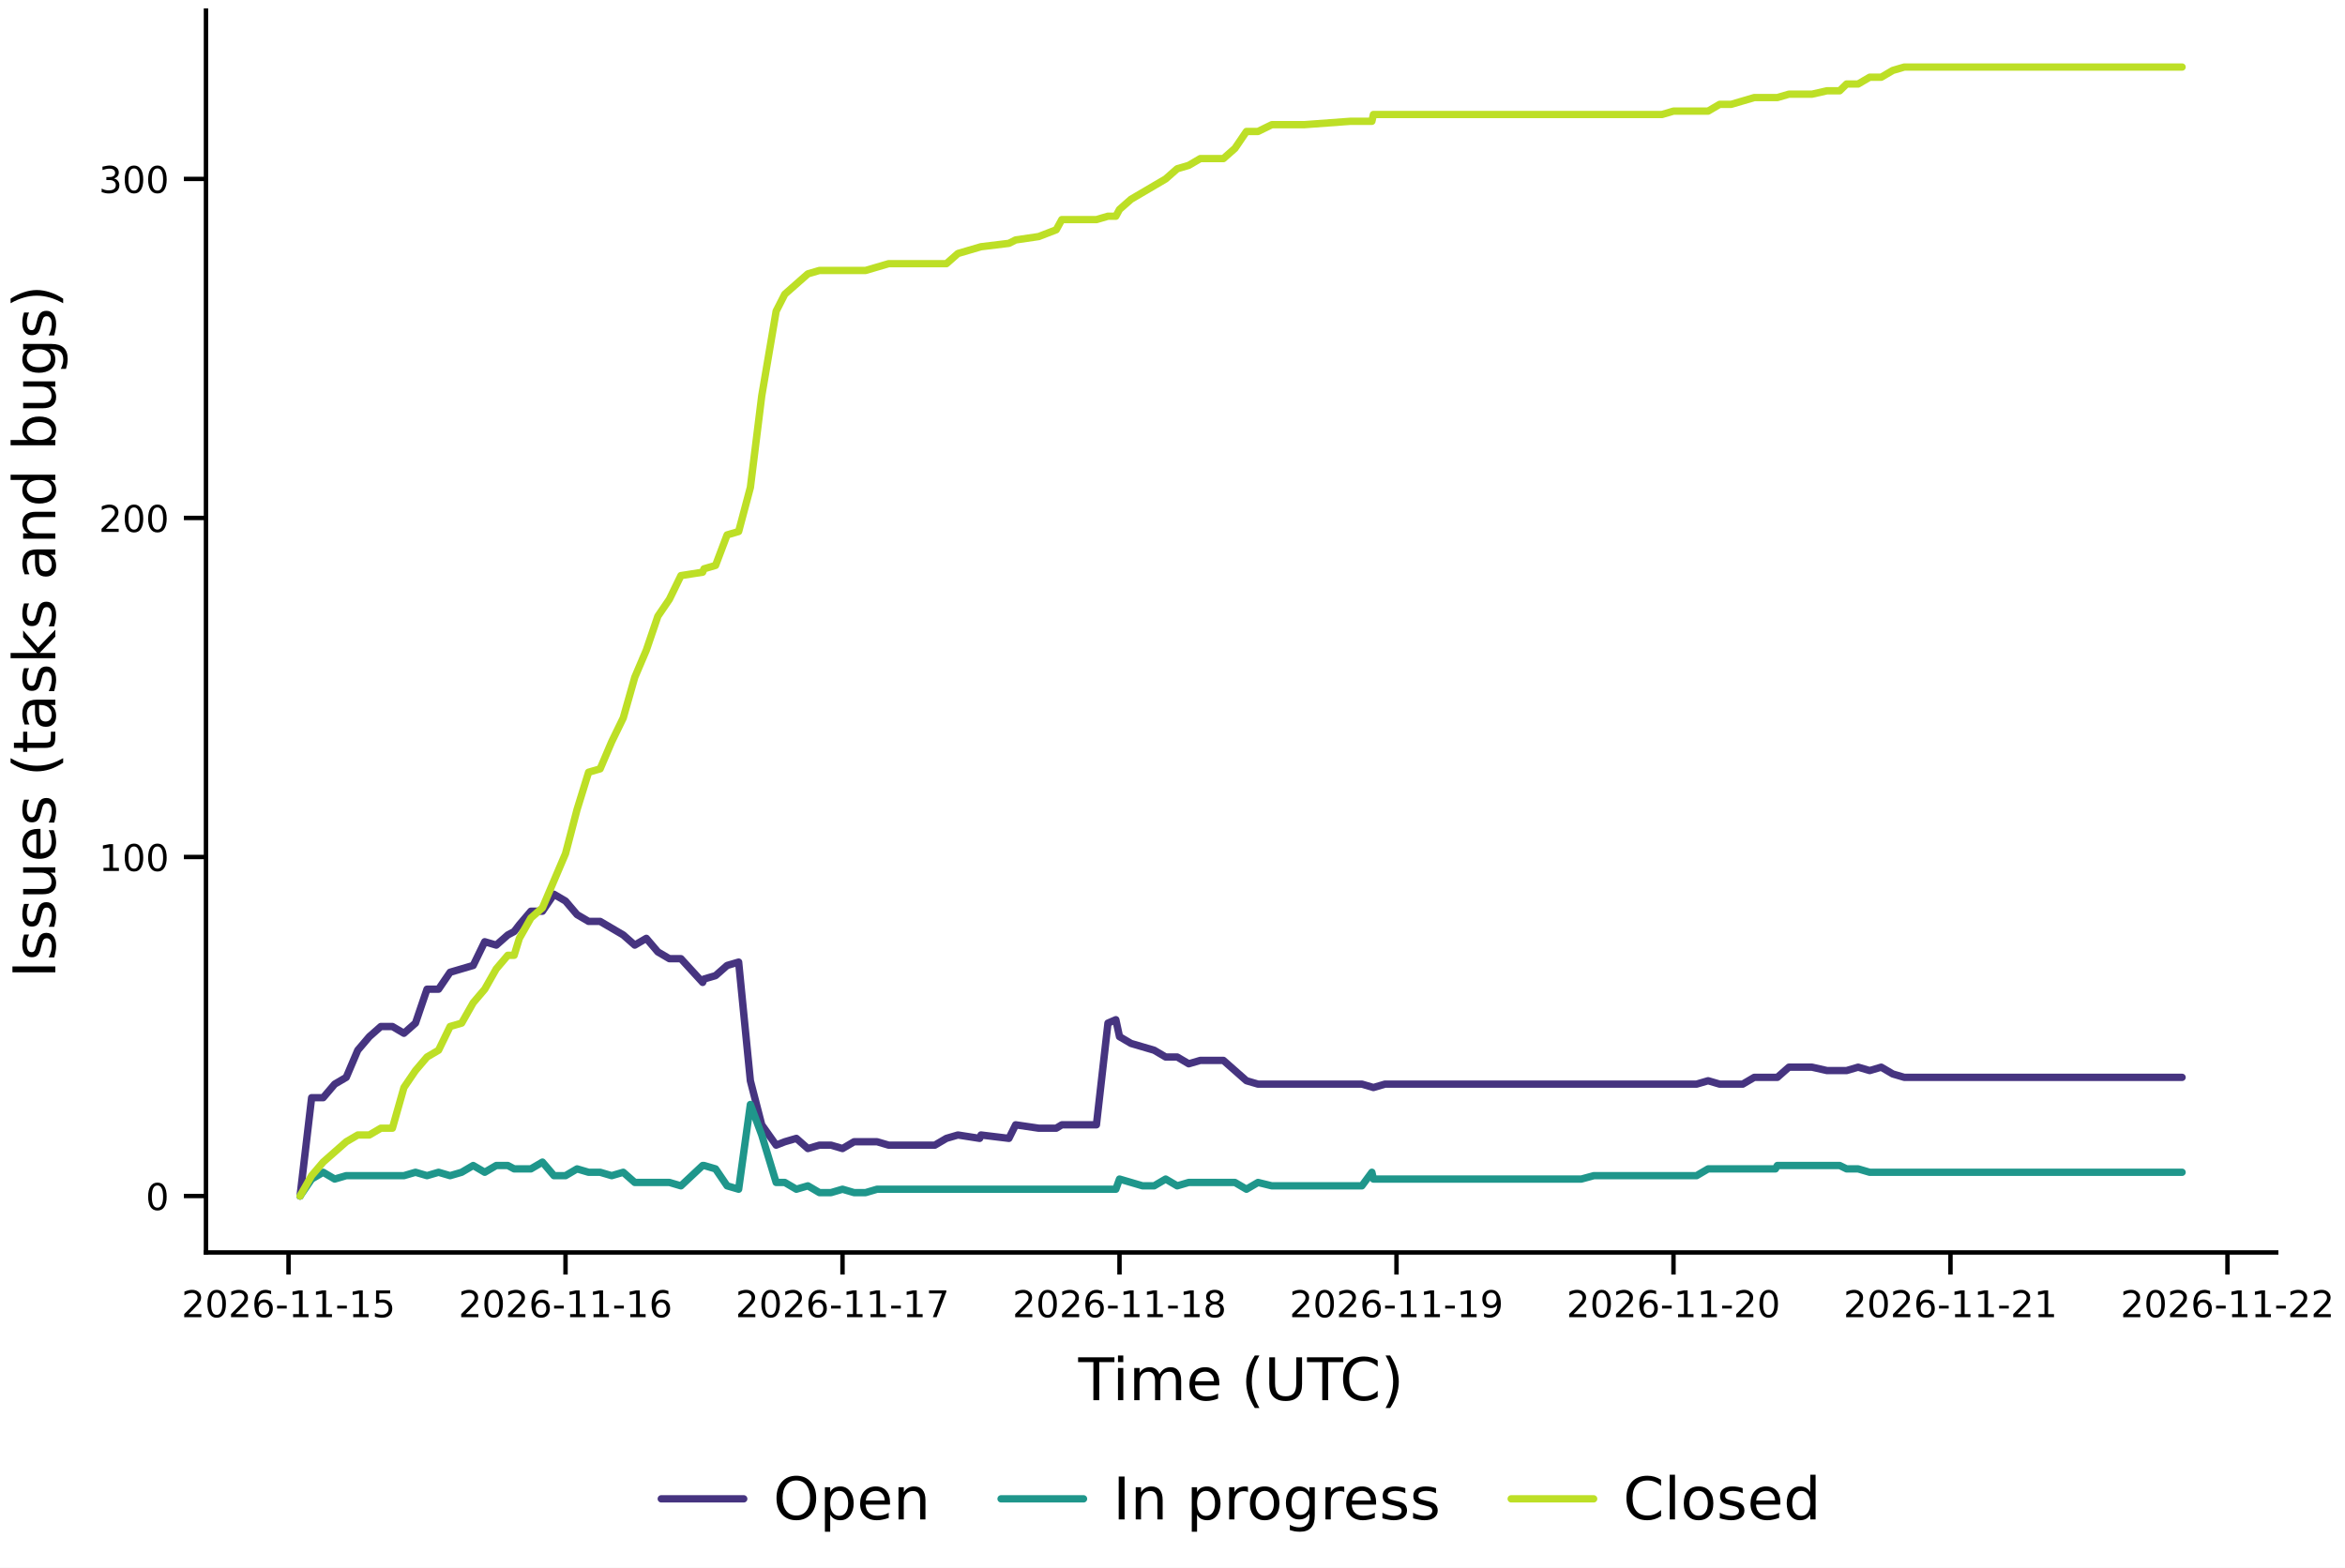
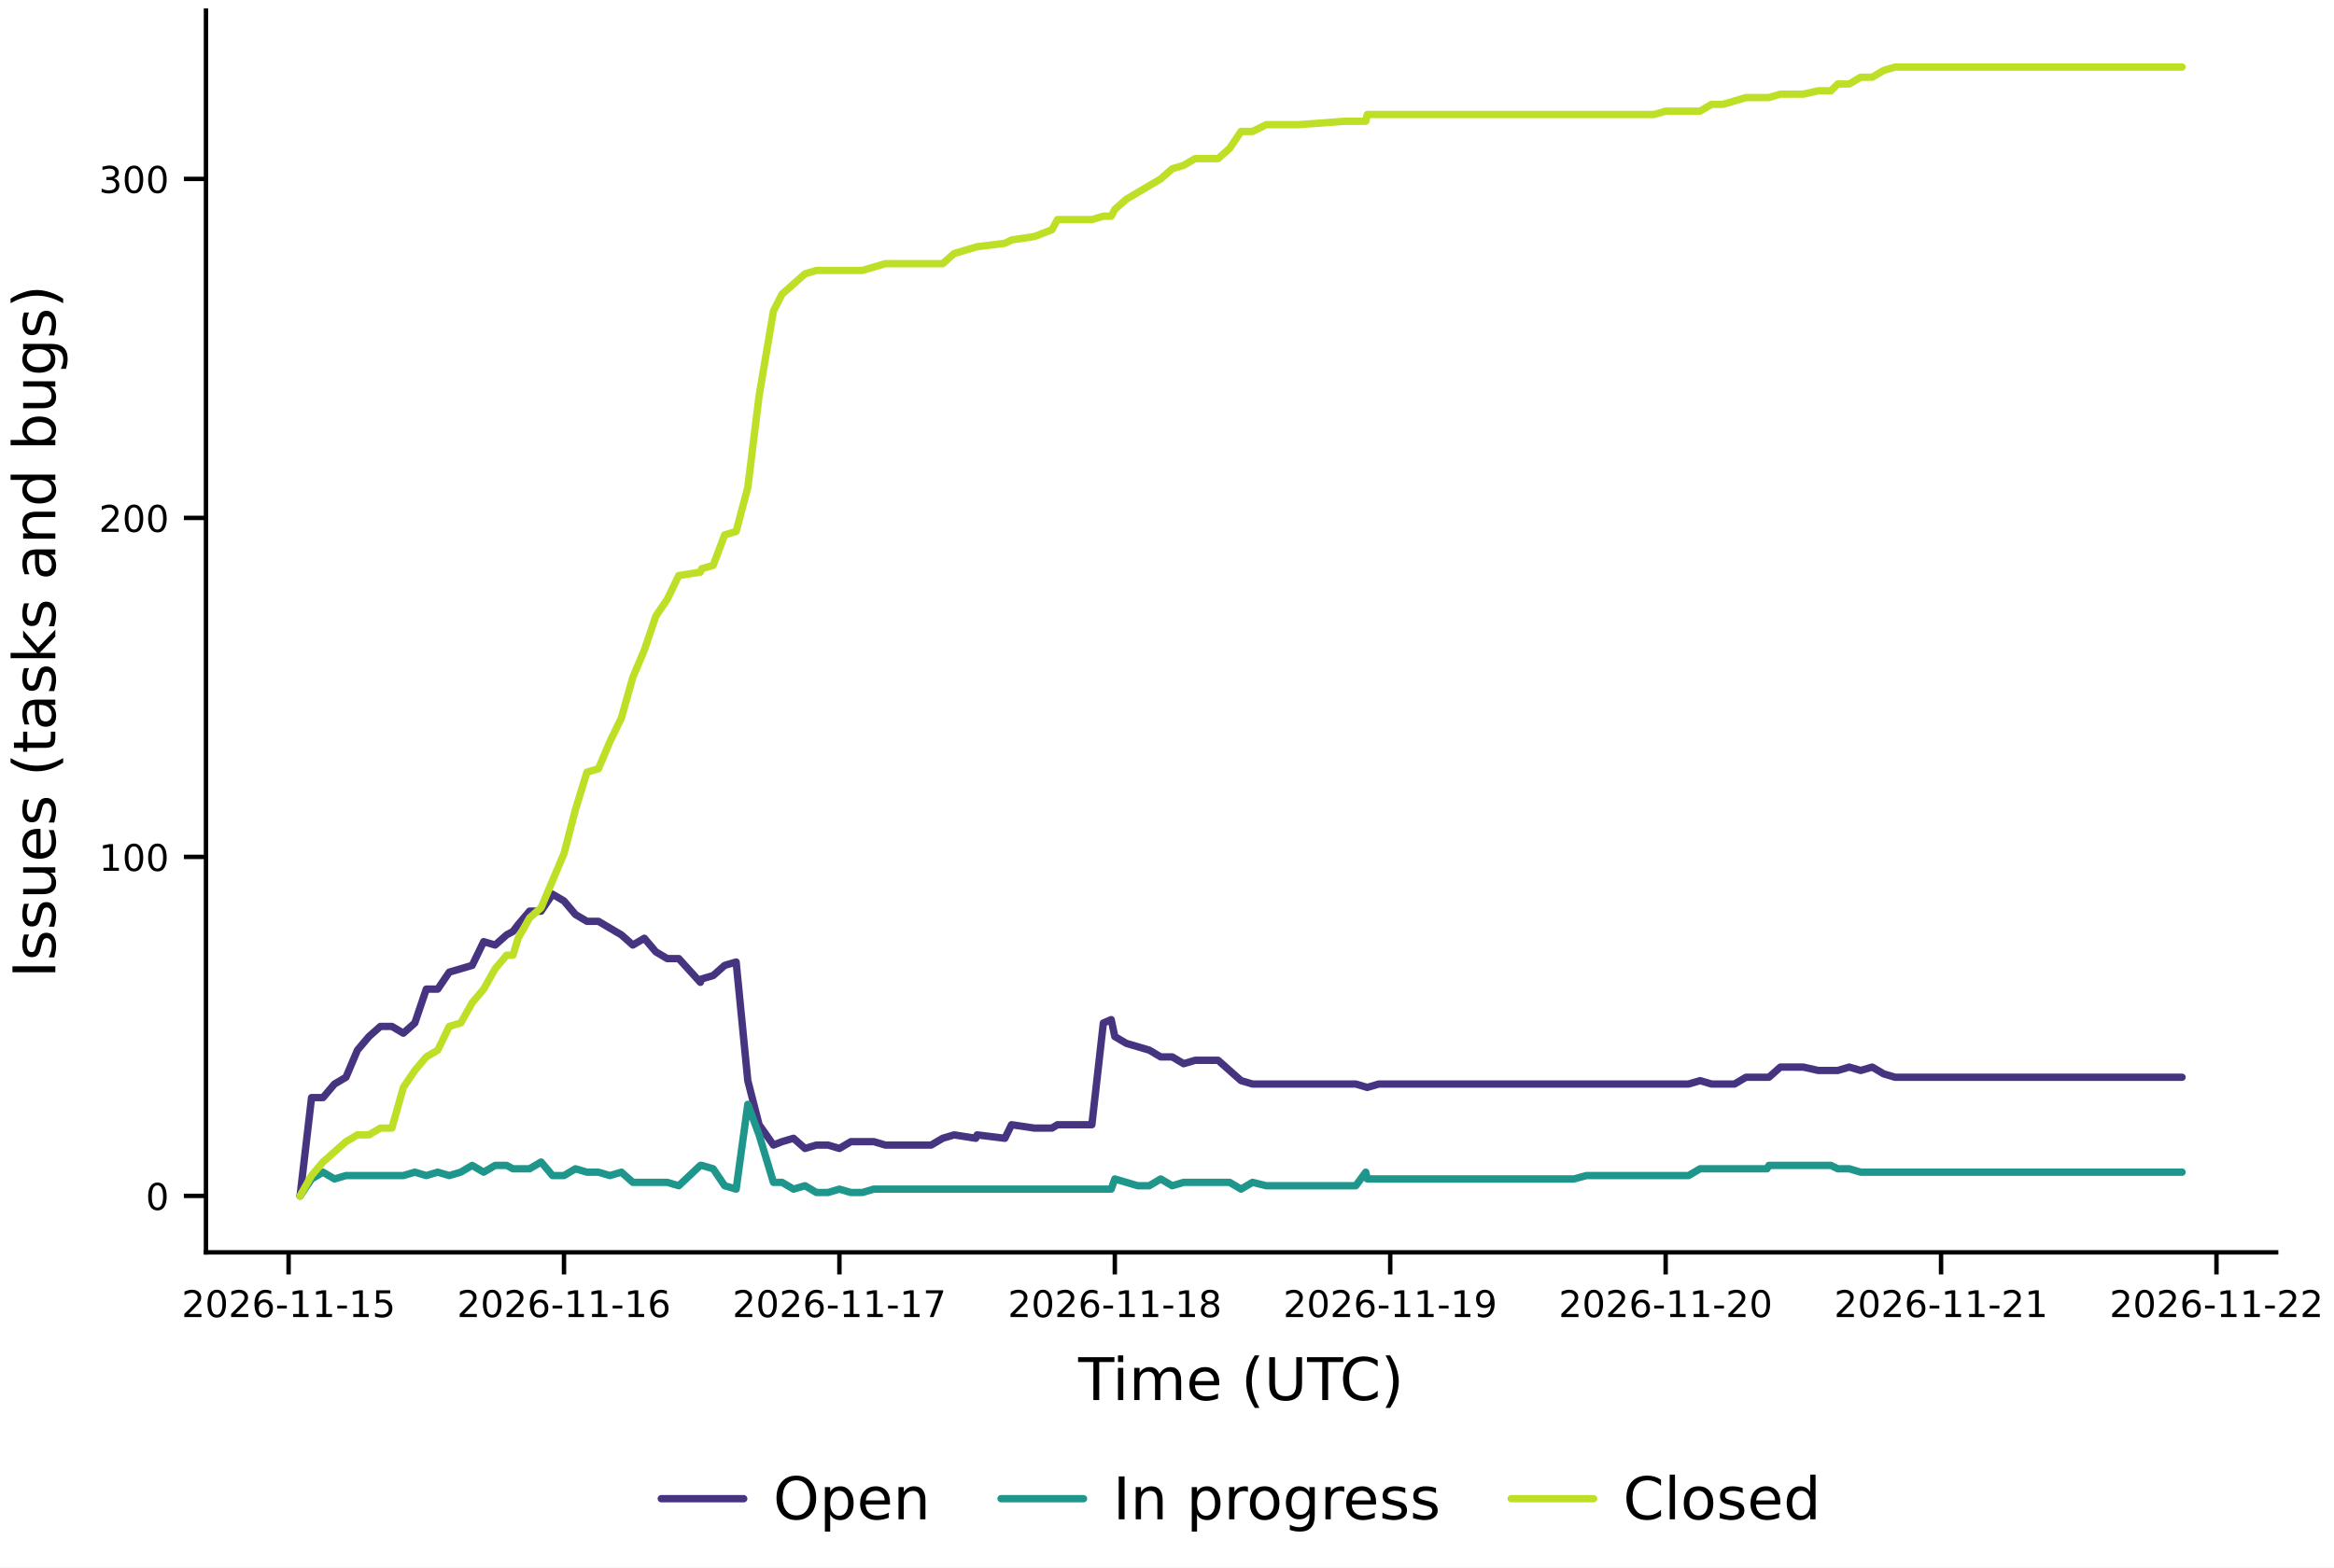
- <svg xmlns="http://www.w3.org/2000/svg" xmlns:xlink="http://www.w3.org/1999/xlink" width="318.607pt" height="213.046pt" viewBox="0 0 318.607 213.046" version="1.1">
+ <svg xmlns="http://www.w3.org/2000/svg" xmlns:xlink="http://www.w3.org/1999/xlink" width="317.117pt" height="213.046pt" viewBox="0 0 317.117 213.046" version="1.1">
  <defs>
    <style type="text/css">*{stroke-linejoin: round; stroke-linecap: butt}</style>
  </defs>
  <g id="figure_1">
    <g id="patch_1">
-       <path d="M 0 213.046  L 318.607 213.046  L 318.607 0  L 0 0  z " style="fill: #ffffff" />
+       <path d="M -0 213.046  L 317.117 213.046  L 317.117 0  L -0 0  z " style="fill: #ffffff" />
    </g>
    <g id="axes_1">
      <g id="patch_2">
        <path d="M 27.984 170.203  L 309.256 170.203  L 309.256 1.44  L 27.984 1.44  z " style="fill: #ffffff" />
      </g>
      <g id="matplotlib.axis_1">
        <g id="xtick_1">
          <g id="line2d_1">
            <defs>
-               <path id="m2642282408" d="M 0 0  L 0 3  " style="stroke: #000000; stroke-width: 0.6" />
+               <path id="m0a105a1bde" d="M 0 0  L 0 3  " style="stroke: #000000; stroke-width: 0.6" />
            </defs>
            <g>
-               <use xlink:href="#m2642282408" x="39.201" y="170.203" style="stroke: #000000; stroke-width: 0.6" />
+               <use xlink:href="#m0a105a1bde" x="39.21" y="170.203" style="stroke: #000000; stroke-width: 0.6" />
            </g>
          </g>
          <g id="text_1">
-             <text style="font-size: 5px; font-family: 'DejaVu Sans', sans-serif; text-anchor: middle" x="39.201" y="179.002" transform="rotate(-0 39.20136 179.0017)">2026-11-15</text>
+             <text style="font-size: 5px; font-family: 'DejaVu Sans', sans-serif; text-anchor: middle" x="39.21" y="179.002" transform="rotate(-0 39.21029 179.0017)">2026-11-15</text>
          </g>
        </g>
        <g id="xtick_2">
          <g id="line2d_2">
            <g>
-               <use xlink:href="#m2642282408" x="76.835" y="170.203" style="stroke: #000000; stroke-width: 0.6" />
+               <use xlink:href="#m0a105a1bde" x="76.63" y="170.203" style="stroke: #000000; stroke-width: 0.6" />
            </g>
          </g>
          <g id="text_2">
-             <text style="font-size: 5px; font-family: 'DejaVu Sans', sans-serif; text-anchor: middle" x="76.835" y="179.002" transform="rotate(-0 76.83524 179.0017)">2026-11-16</text>
+             <text style="font-size: 5px; font-family: 'DejaVu Sans', sans-serif; text-anchor: middle" x="76.63" y="179.002" transform="rotate(-0 76.62999 179.0017)">2026-11-16</text>
          </g>
        </g>
        <g id="xtick_3">
          <g id="line2d_3">
            <g>
-               <use xlink:href="#m2642282408" x="114.469" y="170.203" style="stroke: #000000; stroke-width: 0.6" />
+               <use xlink:href="#m0a105a1bde" x="114.05" y="170.203" style="stroke: #000000; stroke-width: 0.6" />
            </g>
          </g>
          <g id="text_3">
-             <text style="font-size: 5px; font-family: 'DejaVu Sans', sans-serif; text-anchor: middle" x="114.469" y="179.002" transform="rotate(-0 114.4691 179.0017)">2026-11-17</text>
+             <text style="font-size: 5px; font-family: 'DejaVu Sans', sans-serif; text-anchor: middle" x="114.05" y="179.002" transform="rotate(-0 114.0497 179.0017)">2026-11-17</text>
          </g>
        </g>
        <g id="xtick_4">
          <g id="line2d_4">
            <g>
-               <use xlink:href="#m2642282408" x="152.103" y="170.203" style="stroke: #000000; stroke-width: 0.6" />
+               <use xlink:href="#m0a105a1bde" x="151.469" y="170.203" style="stroke: #000000; stroke-width: 0.6" />
            </g>
          </g>
          <g id="text_4">
-             <text style="font-size: 5px; font-family: 'DejaVu Sans', sans-serif; text-anchor: middle" x="152.103" y="179.002" transform="rotate(-0 152.103 179.0017)">2026-11-18</text>
+             <text style="font-size: 5px; font-family: 'DejaVu Sans', sans-serif; text-anchor: middle" x="151.469" y="179.002" transform="rotate(-0 151.4694 179.0017)">2026-11-18</text>
          </g>
        </g>
        <g id="xtick_5">
          <g id="line2d_5">
            <g>
-               <use xlink:href="#m2642282408" x="189.737" y="170.203" style="stroke: #000000; stroke-width: 0.6" />
+               <use xlink:href="#m0a105a1bde" x="188.889" y="170.203" style="stroke: #000000; stroke-width: 0.6" />
            </g>
          </g>
          <g id="text_5">
-             <text style="font-size: 5px; font-family: 'DejaVu Sans', sans-serif; text-anchor: middle" x="189.737" y="179.002" transform="rotate(-0 189.7369 179.0017)">2026-11-19</text>
+             <text style="font-size: 5px; font-family: 'DejaVu Sans', sans-serif; text-anchor: middle" x="188.889" y="179.002" transform="rotate(-0 188.8891 179.0017)">2026-11-19</text>
          </g>
        </g>
        <g id="xtick_6">
          <g id="line2d_6">
            <g>
-               <use xlink:href="#m2642282408" x="227.371" y="170.203" style="stroke: #000000; stroke-width: 0.6" />
+               <use xlink:href="#m0a105a1bde" x="226.309" y="170.203" style="stroke: #000000; stroke-width: 0.6" />
            </g>
          </g>
          <g id="text_6">
-             <text style="font-size: 5px; font-family: 'DejaVu Sans', sans-serif; text-anchor: middle" x="227.371" y="179.002" transform="rotate(-0 227.3708 179.0017)">2026-11-20</text>
+             <text style="font-size: 5px; font-family: 'DejaVu Sans', sans-serif; text-anchor: middle" x="226.309" y="179.002" transform="rotate(-0 226.3088 179.0017)">2026-11-20</text>
          </g>
        </g>
        <g id="xtick_7">
          <g id="line2d_7">
            <g>
-               <use xlink:href="#m2642282408" x="265.005" y="170.203" style="stroke: #000000; stroke-width: 0.6" />
+               <use xlink:href="#m0a105a1bde" x="263.729" y="170.203" style="stroke: #000000; stroke-width: 0.6" />
            </g>
          </g>
          <g id="text_7">
-             <text style="font-size: 5px; font-family: 'DejaVu Sans', sans-serif; text-anchor: middle" x="265.005" y="179.002" transform="rotate(-0 265.0046 179.0017)">2026-11-21</text>
+             <text style="font-size: 5px; font-family: 'DejaVu Sans', sans-serif; text-anchor: middle" x="263.729" y="179.002" transform="rotate(-0 263.7285 179.0017)">2026-11-21</text>
          </g>
        </g>
        <g id="xtick_8">
          <g id="line2d_8">
            <g>
-               <use xlink:href="#m2642282408" x="302.639" y="170.203" style="stroke: #000000; stroke-width: 0.6" />
+               <use xlink:href="#m0a105a1bde" x="301.148" y="170.203" style="stroke: #000000; stroke-width: 0.6" />
            </g>
          </g>
          <g id="text_8">
-             <text style="font-size: 5px; font-family: 'DejaVu Sans', sans-serif; text-anchor: middle" x="302.639" y="179.002" transform="rotate(-0 302.6385 179.0017)">2026-11-22</text>
+             <text style="font-size: 5px; font-family: 'DejaVu Sans', sans-serif; text-anchor: middle" x="301.148" y="179.002" transform="rotate(-0 301.1482 179.0017)">2026-11-22</text>
          </g>
        </g>
        <g id="text_9">
          <text style="font-size: 8px; font-family: 'DejaVu Sans', sans-serif; text-anchor: middle" x="168.62" y="190.282" transform="rotate(-0 168.6201 190.2816)">Time (UTC)</text>
        </g>
      </g>
      <g id="matplotlib.axis_2">
        <g id="ytick_1">
          <g id="line2d_9">
            <defs>
-               <path id="m8571347a8c" d="M 0 0  L -3 0  " style="stroke: #000000; stroke-width: 0.6" />
+               <path id="m536295b09b" d="M 0 0  L -3 0  " style="stroke: #000000; stroke-width: 0.6" />
            </defs>
            <g>
-               <use xlink:href="#m8571347a8c" x="27.984" y="162.532" style="stroke: #000000; stroke-width: 0.6" />
+               <use xlink:href="#m536295b09b" x="27.984" y="162.532" style="stroke: #000000; stroke-width: 0.6" />
            </g>
          </g>
          <g id="text_10">
            <text style="font-size: 5px; font-family: 'DejaVu Sans', sans-serif; text-anchor: end" x="22.984" y="164.431" transform="rotate(-0 22.98438 164.4312)">0</text>
          </g>
        </g>
        <g id="ytick_2">
          <g id="line2d_10">
            <g>
-               <use xlink:href="#m8571347a8c" x="27.984" y="116.46" style="stroke: #000000; stroke-width: 0.6" />
+               <use xlink:href="#m536295b09b" x="27.984" y="116.46" style="stroke: #000000; stroke-width: 0.6" />
            </g>
          </g>
          <g id="text_11">
            <text style="font-size: 5px; font-family: 'DejaVu Sans', sans-serif; text-anchor: end" x="22.984" y="118.359" transform="rotate(-0 22.98438 118.3589)">100</text>
          </g>
        </g>
        <g id="ytick_3">
          <g id="line2d_11">
            <g>
-               <use xlink:href="#m8571347a8c" x="27.984" y="70.387" style="stroke: #000000; stroke-width: 0.6" />
+               <use xlink:href="#m536295b09b" x="27.984" y="70.387" style="stroke: #000000; stroke-width: 0.6" />
            </g>
          </g>
          <g id="text_12">
            <text style="font-size: 5px; font-family: 'DejaVu Sans', sans-serif; text-anchor: end" x="22.984" y="72.287" transform="rotate(-0 22.98438 72.28662)">200</text>
          </g>
        </g>
        <g id="ytick_4">
          <g id="line2d_12">
            <g>
-               <use xlink:href="#m8571347a8c" x="27.984" y="24.315" style="stroke: #000000; stroke-width: 0.6" />
+               <use xlink:href="#m536295b09b" x="27.984" y="24.315" style="stroke: #000000; stroke-width: 0.6" />
            </g>
          </g>
          <g id="text_13">
            <text style="font-size: 5px; font-family: 'DejaVu Sans', sans-serif; text-anchor: end" x="22.984" y="26.214" transform="rotate(-0 22.98438 26.21431)">300</text>
          </g>
        </g>
        <g id="text_14">
          <text style="font-size: 8px; font-family: 'DejaVu Sans', sans-serif; text-anchor: middle" x="7.519" y="85.821" transform="rotate(-90 7.51875 85.82143)">Issues (tasks and bugs)</text>
        </g>
      </g>
      <g id="line2d_13">
-         <path d="M 40.769 162.532  L 42.338 149.171  L 43.906 149.171  L 45.474 147.328  L 47.042 146.407  L 48.61 142.721  L 50.178 140.878  L 51.746 139.496  L 53.314 139.496  L 54.882 140.417  L 56.45 139.035  L 58.018 134.428  L 59.586 134.428  L 61.154 132.124  L 64.291 131.203  L 65.859 127.978  L 67.427 128.438  L 68.995 127.056  L 69.857 126.595  L 70.563 125.674  L 72.131 123.831  L 73.699 123.831  L 75.267 121.527  L 76.835 122.449  L 78.403 124.292  L 79.971 125.213  L 81.539 125.213  L 84.676 127.056  L 86.244 128.438  L 87.812 127.517  L 89.38 129.36  L 90.948 130.281  L 92.516 130.281  L 95.469 133.506  L 95.652 133.046  L 97.22 132.585  L 98.788 131.203  L 100.356 130.742  L 101.951 146.867  L 103.493 152.857  L 105.453 155.621  L 106.629 155.16  L 108.197 154.7  L 109.765 156.082  L 111.333 155.621  L 112.901 155.621  L 114.469 156.082  L 116.037 155.16  L 119.173 155.16  L 120.741 155.621  L 127.014 155.621  L 128.582 154.7  L 130.15 154.239  L 133.103 154.7  L 133.286 154.239  L 137.076 154.7  L 137.99 152.857  L 141.126 153.317  L 143.505 153.317  L 144.263 152.857  L 148.967 152.857  L 150.535 139.035  L 151.606 138.574  L 152.103 140.878  L 153.671 141.799  L 156.807 142.721  L 158.375 143.642  L 159.943 143.642  L 161.511 144.564  L 163.08 144.103  L 166.216 144.103  L 169.352 146.867  L 170.92 147.328  L 185.033 147.328  L 186.601 147.789  L 188.169 147.328  L 230.507 147.328  L 232.075 146.867  L 233.643 147.328  L 236.779 147.328  L 238.347 146.407  L 241.483 146.407  L 243.052 145.024  L 246.188 145.024  L 248.226 145.485  L 250.892 145.485  L 252.46 145.024  L 254.028 145.485  L 255.596 145.024  L 257.164 145.946  L 258.732 146.407  L 296.471 146.407  L 296.471 146.407  " clip-path="url(#p86155b25c8)" style="fill: none; stroke: #463480; stroke-linecap: round" />
+         <path d="M 40.769 162.532  L 42.329 149.171  L 43.888 149.171  L 45.447 147.328  L 47.006 146.407  L 48.565 142.721  L 50.124 140.878  L 51.684 139.496  L 53.243 139.496  L 54.802 140.417  L 56.361 139.035  L 57.92 134.428  L 59.479 134.428  L 61.038 132.124  L 64.157 131.203  L 65.716 127.978  L 67.275 128.438  L 68.834 127.056  L 69.692 126.595  L 70.393 125.674  L 71.953 123.831  L 73.512 123.831  L 75.071 121.527  L 76.63 122.449  L 78.189 124.292  L 79.748 125.213  L 81.307 125.213  L 84.426 127.056  L 85.985 128.438  L 87.544 127.517  L 89.103 129.36  L 90.662 130.281  L 92.222 130.281  L 95.158 133.506  L 95.34 133.046  L 96.899 132.585  L 98.458 131.203  L 100.017 130.742  L 101.602 146.867  L 103.136 152.857  L 105.085 155.621  L 106.254 155.16  L 107.813 154.7  L 109.372 156.082  L 110.931 155.621  L 112.491 155.621  L 114.05 156.082  L 115.609 155.16  L 118.727 155.16  L 120.286 155.621  L 126.523 155.621  L 128.082 154.7  L 129.641 154.239  L 132.578 154.7  L 132.76 154.239  L 136.528 154.7  L 137.437 152.857  L 140.555 153.317  L 142.92 153.317  L 143.674 152.857  L 148.351 152.857  L 149.91 139.035  L 150.976 138.574  L 151.469 140.878  L 153.029 141.799  L 156.147 142.721  L 157.706 143.642  L 159.265 143.642  L 160.824 144.564  L 162.383 144.103  L 165.502 144.103  L 168.62 146.867  L 170.179 147.328  L 184.212 147.328  L 185.771 147.789  L 187.33 147.328  L 229.427 147.328  L 230.986 146.867  L 232.545 147.328  L 235.664 147.328  L 237.223 146.407  L 240.341 146.407  L 241.9 145.024  L 245.019 145.024  L 247.046 145.485  L 249.696 145.485  L 251.255 145.024  L 252.814 145.485  L 254.374 145.024  L 255.933 145.946  L 257.492 146.407  L 296.471 146.407  L 296.471 146.407  " clip-path="url(#p48674d2213)" style="fill: none; stroke: #463480; stroke-linecap: round" />
      </g>
      <g id="line2d_14">
-         <path d="M 40.769 162.532  L 42.338 160.228  L 43.906 159.307  L 45.474 160.228  L 47.042 159.767  L 54.882 159.767  L 56.45 159.307  L 58.018 159.767  L 59.586 159.307  L 61.154 159.767  L 62.723 159.307  L 64.291 158.385  L 65.859 159.307  L 67.427 158.385  L 68.995 158.385  L 69.857 158.846  L 72.131 158.846  L 73.699 157.925  L 75.267 159.767  L 76.835 159.767  L 78.403 158.846  L 79.971 159.307  L 81.539 159.307  L 83.108 159.767  L 84.676 159.307  L 86.244 160.689  L 90.948 160.689  L 92.516 161.15  L 95.469 158.385  L 95.652 158.385  L 97.22 158.846  L 98.788 161.15  L 100.356 161.61  L 101.951 150.092  L 103.493 154.239  L 105.453 160.689  L 106.629 160.689  L 108.197 161.61  L 109.765 161.15  L 111.333 162.071  L 112.901 162.071  L 114.469 161.61  L 116.037 162.071  L 117.605 162.071  L 119.173 161.61  L 151.606 161.61  L 152.103 160.228  L 155.239 161.15  L 156.807 161.15  L 158.375 160.228  L 159.943 161.15  L 161.511 160.689  L 167.784 160.689  L 169.352 161.61  L 170.92 160.689  L 172.802 161.15  L 185.033 161.15  L 186.392 159.307  L 186.601 160.228  L 214.852 160.228  L 216.551 159.767  L 230.507 159.767  L 232.075 158.846  L 241.222 158.846  L 241.483 158.385  L 249.951 158.385  L 250.892 158.846  L 252.46 158.846  L 254.028 159.307  L 296.471 159.307  L 296.471 159.307  " clip-path="url(#p86155b25c8)" style="fill: none; stroke: #1f968b; stroke-linecap: round" />
+         <path d="M 40.769 162.532  L 42.329 160.228  L 43.888 159.307  L 45.447 160.228  L 47.006 159.767  L 54.802 159.767  L 56.361 159.307  L 57.92 159.767  L 59.479 159.307  L 61.038 159.767  L 62.598 159.307  L 64.157 158.385  L 65.716 159.307  L 67.275 158.385  L 68.834 158.385  L 69.692 158.846  L 71.953 158.846  L 73.512 157.925  L 75.071 159.767  L 76.63 159.767  L 78.189 158.846  L 79.748 159.307  L 81.307 159.307  L 82.867 159.767  L 84.426 159.307  L 85.985 160.689  L 90.662 160.689  L 92.222 161.15  L 95.158 158.385  L 95.34 158.385  L 96.899 158.846  L 98.458 161.15  L 100.017 161.61  L 101.602 150.092  L 103.136 154.239  L 105.085 160.689  L 106.254 160.689  L 107.813 161.61  L 109.372 161.15  L 110.931 162.071  L 112.491 162.071  L 114.05 161.61  L 115.609 162.071  L 117.168 162.071  L 118.727 161.61  L 150.976 161.61  L 151.469 160.228  L 154.588 161.15  L 156.147 161.15  L 157.706 160.228  L 159.265 161.15  L 160.824 160.689  L 167.061 160.689  L 168.62 161.61  L 170.179 160.689  L 172.05 161.15  L 184.212 161.15  L 185.563 159.307  L 185.771 160.228  L 213.862 160.228  L 215.551 159.767  L 229.427 159.767  L 230.986 158.846  L 240.081 158.846  L 240.341 158.385  L 248.761 158.385  L 249.696 158.846  L 251.255 158.846  L 252.814 159.307  L 296.471 159.307  L 296.471 159.307  " clip-path="url(#p48674d2213)" style="fill: none; stroke: #1f968b; stroke-linecap: round" />
      </g>
      <g id="line2d_15">
-         <path d="M 40.769 162.532  L 42.338 159.767  L 43.906 157.925  L 47.042 155.16  L 48.61 154.239  L 50.178 154.239  L 51.746 153.317  L 53.314 153.317  L 54.882 147.789  L 56.45 145.485  L 58.018 143.642  L 59.586 142.721  L 61.154 139.496  L 62.723 139.035  L 64.291 136.271  L 65.859 134.428  L 67.427 131.663  L 68.995 129.82  L 69.857 129.82  L 70.563 127.517  L 72.131 124.753  L 73.699 123.37  L 76.835 115.999  L 78.403 110.009  L 79.971 104.941  L 81.539 104.481  L 83.108 100.795  L 84.676 97.57  L 86.244 92.041  L 87.812 88.355  L 89.38 83.748  L 90.948 81.445  L 92.516 78.22  L 95.469 77.759  L 95.652 77.298  L 97.22 76.837  L 98.788 72.691  L 100.356 72.23  L 101.951 66.241  L 103.493 53.801  L 105.453 42.283  L 106.629 39.979  L 109.765 37.215  L 111.333 36.754  L 117.605 36.754  L 120.741 35.833  L 128.582 35.833  L 130.15 34.451  L 133.286 33.529  L 137.076 33.069  L 137.99 32.608  L 141.126 32.147  L 143.505 31.226  L 144.263 29.844  L 148.967 29.844  L 150.535 29.383  L 151.606 29.383  L 152.103 28.461  L 153.671 27.079  L 158.375 24.315  L 159.943 22.933  L 161.511 22.472  L 163.08 21.551  L 166.216 21.551  L 167.784 20.168  L 169.352 17.865  L 170.92 17.865  L 172.802 16.943  L 177.192 16.943  L 183.465 16.483  L 186.392 16.483  L 186.601 15.561  L 225.803 15.561  L 227.371 15.1  L 232.075 15.1  L 233.643 14.179  L 235.211 14.179  L 238.347 13.258  L 241.483 13.258  L 243.052 12.797  L 246.188 12.797  L 248.226 12.336  L 249.951 12.336  L 250.892 11.415  L 252.46 11.415  L 254.028 10.493  L 255.596 10.493  L 257.164 9.572  L 258.732 9.111  L 296.471 9.111  L 296.471 9.111  " clip-path="url(#p86155b25c8)" style="fill: none; stroke: #bddf26; stroke-linecap: round" />
+         <path d="M 40.769 162.532  L 42.329 159.767  L 43.888 157.925  L 47.006 155.16  L 48.565 154.239  L 50.124 154.239  L 51.684 153.317  L 53.243 153.317  L 54.802 147.789  L 56.361 145.485  L 57.92 143.642  L 59.479 142.721  L 61.038 139.496  L 62.598 139.035  L 64.157 136.271  L 65.716 134.428  L 67.275 131.663  L 68.834 129.82  L 69.692 129.82  L 70.393 127.517  L 71.953 124.753  L 73.512 123.37  L 76.63 115.999  L 78.189 110.009  L 79.748 104.941  L 81.307 104.481  L 82.867 100.795  L 84.426 97.57  L 85.985 92.041  L 87.544 88.355  L 89.103 83.748  L 90.662 81.445  L 92.222 78.22  L 95.158 77.759  L 95.34 77.298  L 96.899 76.837  L 98.458 72.691  L 100.017 72.23  L 101.602 66.241  L 103.136 53.801  L 105.085 42.283  L 106.254 39.979  L 109.372 37.215  L 110.931 36.754  L 117.168 36.754  L 120.286 35.833  L 128.082 35.833  L 129.641 34.451  L 132.76 33.529  L 136.528 33.069  L 137.437 32.608  L 140.555 32.147  L 142.92 31.226  L 143.674 29.844  L 148.351 29.844  L 149.91 29.383  L 150.976 29.383  L 151.469 28.461  L 153.029 27.079  L 157.706 24.315  L 159.265 22.933  L 160.824 22.472  L 162.383 21.551  L 165.502 21.551  L 167.061 20.168  L 168.62 17.865  L 170.179 17.865  L 172.05 16.943  L 176.416 16.943  L 182.652 16.483  L 185.563 16.483  L 185.771 15.561  L 224.75 15.561  L 226.309 15.1  L 230.986 15.1  L 232.545 14.179  L 234.105 14.179  L 237.223 13.258  L 240.341 13.258  L 241.9 12.797  L 245.019 12.797  L 247.046 12.336  L 248.761 12.336  L 249.696 11.415  L 251.255 11.415  L 252.814 10.493  L 254.374 10.493  L 255.933 9.572  L 257.492 9.111  L 296.471 9.111  L 296.471 9.111  " clip-path="url(#p48674d2213)" style="fill: none; stroke: #bddf26; stroke-linecap: round" />
      </g>
      <g id="patch_3">
        <path d="M 27.984 170.203  L 27.984 1.44  " style="fill: none; stroke: #000000; stroke-width: 0.6; stroke-linejoin: miter; stroke-linecap: square" />
      </g>
      <g id="patch_4">
        <path d="M 27.984 170.203  L 309.256 170.203  " style="fill: none; stroke: #000000; stroke-width: 0.6; stroke-linejoin: miter; stroke-linecap: square" />
      </g>
      <g id="legend_1">
        <g id="line2d_16">
          <path d="M 89.846 203.684  L 95.446 203.684  L 101.046 203.684  " style="fill: none; stroke: #463480; stroke-linecap: round" />
        </g>
        <g id="text_15">
          <text style="font-size: 8px; font-family: 'DejaVu Sans', sans-serif; text-anchor: start" x="105.046" y="206.484" transform="rotate(-0 105.0457 206.4837)">Open</text>
        </g>
        <g id="line2d_17">
          <path d="M 136.014 203.684  L 141.614 203.684  L 147.214 203.684  " style="fill: none; stroke: #1f968b; stroke-linecap: round" />
        </g>
        <g id="text_16">
          <text style="font-size: 8px; font-family: 'DejaVu Sans', sans-serif; text-anchor: start" x="151.214" y="206.484" transform="rotate(-0 151.2145 206.4837)">In progress</text>
        </g>
        <g id="line2d_18">
          <path d="M 205.322 203.684  L 210.922 203.684  L 216.522 203.684  " style="fill: none; stroke: #bddf26; stroke-linecap: round" />
        </g>
        <g id="text_17">
          <text style="font-size: 8px; font-family: 'DejaVu Sans', sans-serif; text-anchor: start" x="220.522" y="206.484" transform="rotate(-0 220.522 206.4837)">Closed</text>
        </g>
      </g>
    </g>
  </g>
  <defs>
-     <clipPath id="p86155b25c8">
+     <clipPath id="p48674d2213">
      <rect x="27.984" y="1.44" width="281.271" height="168.763" />
    </clipPath>
  </defs>
</svg>
